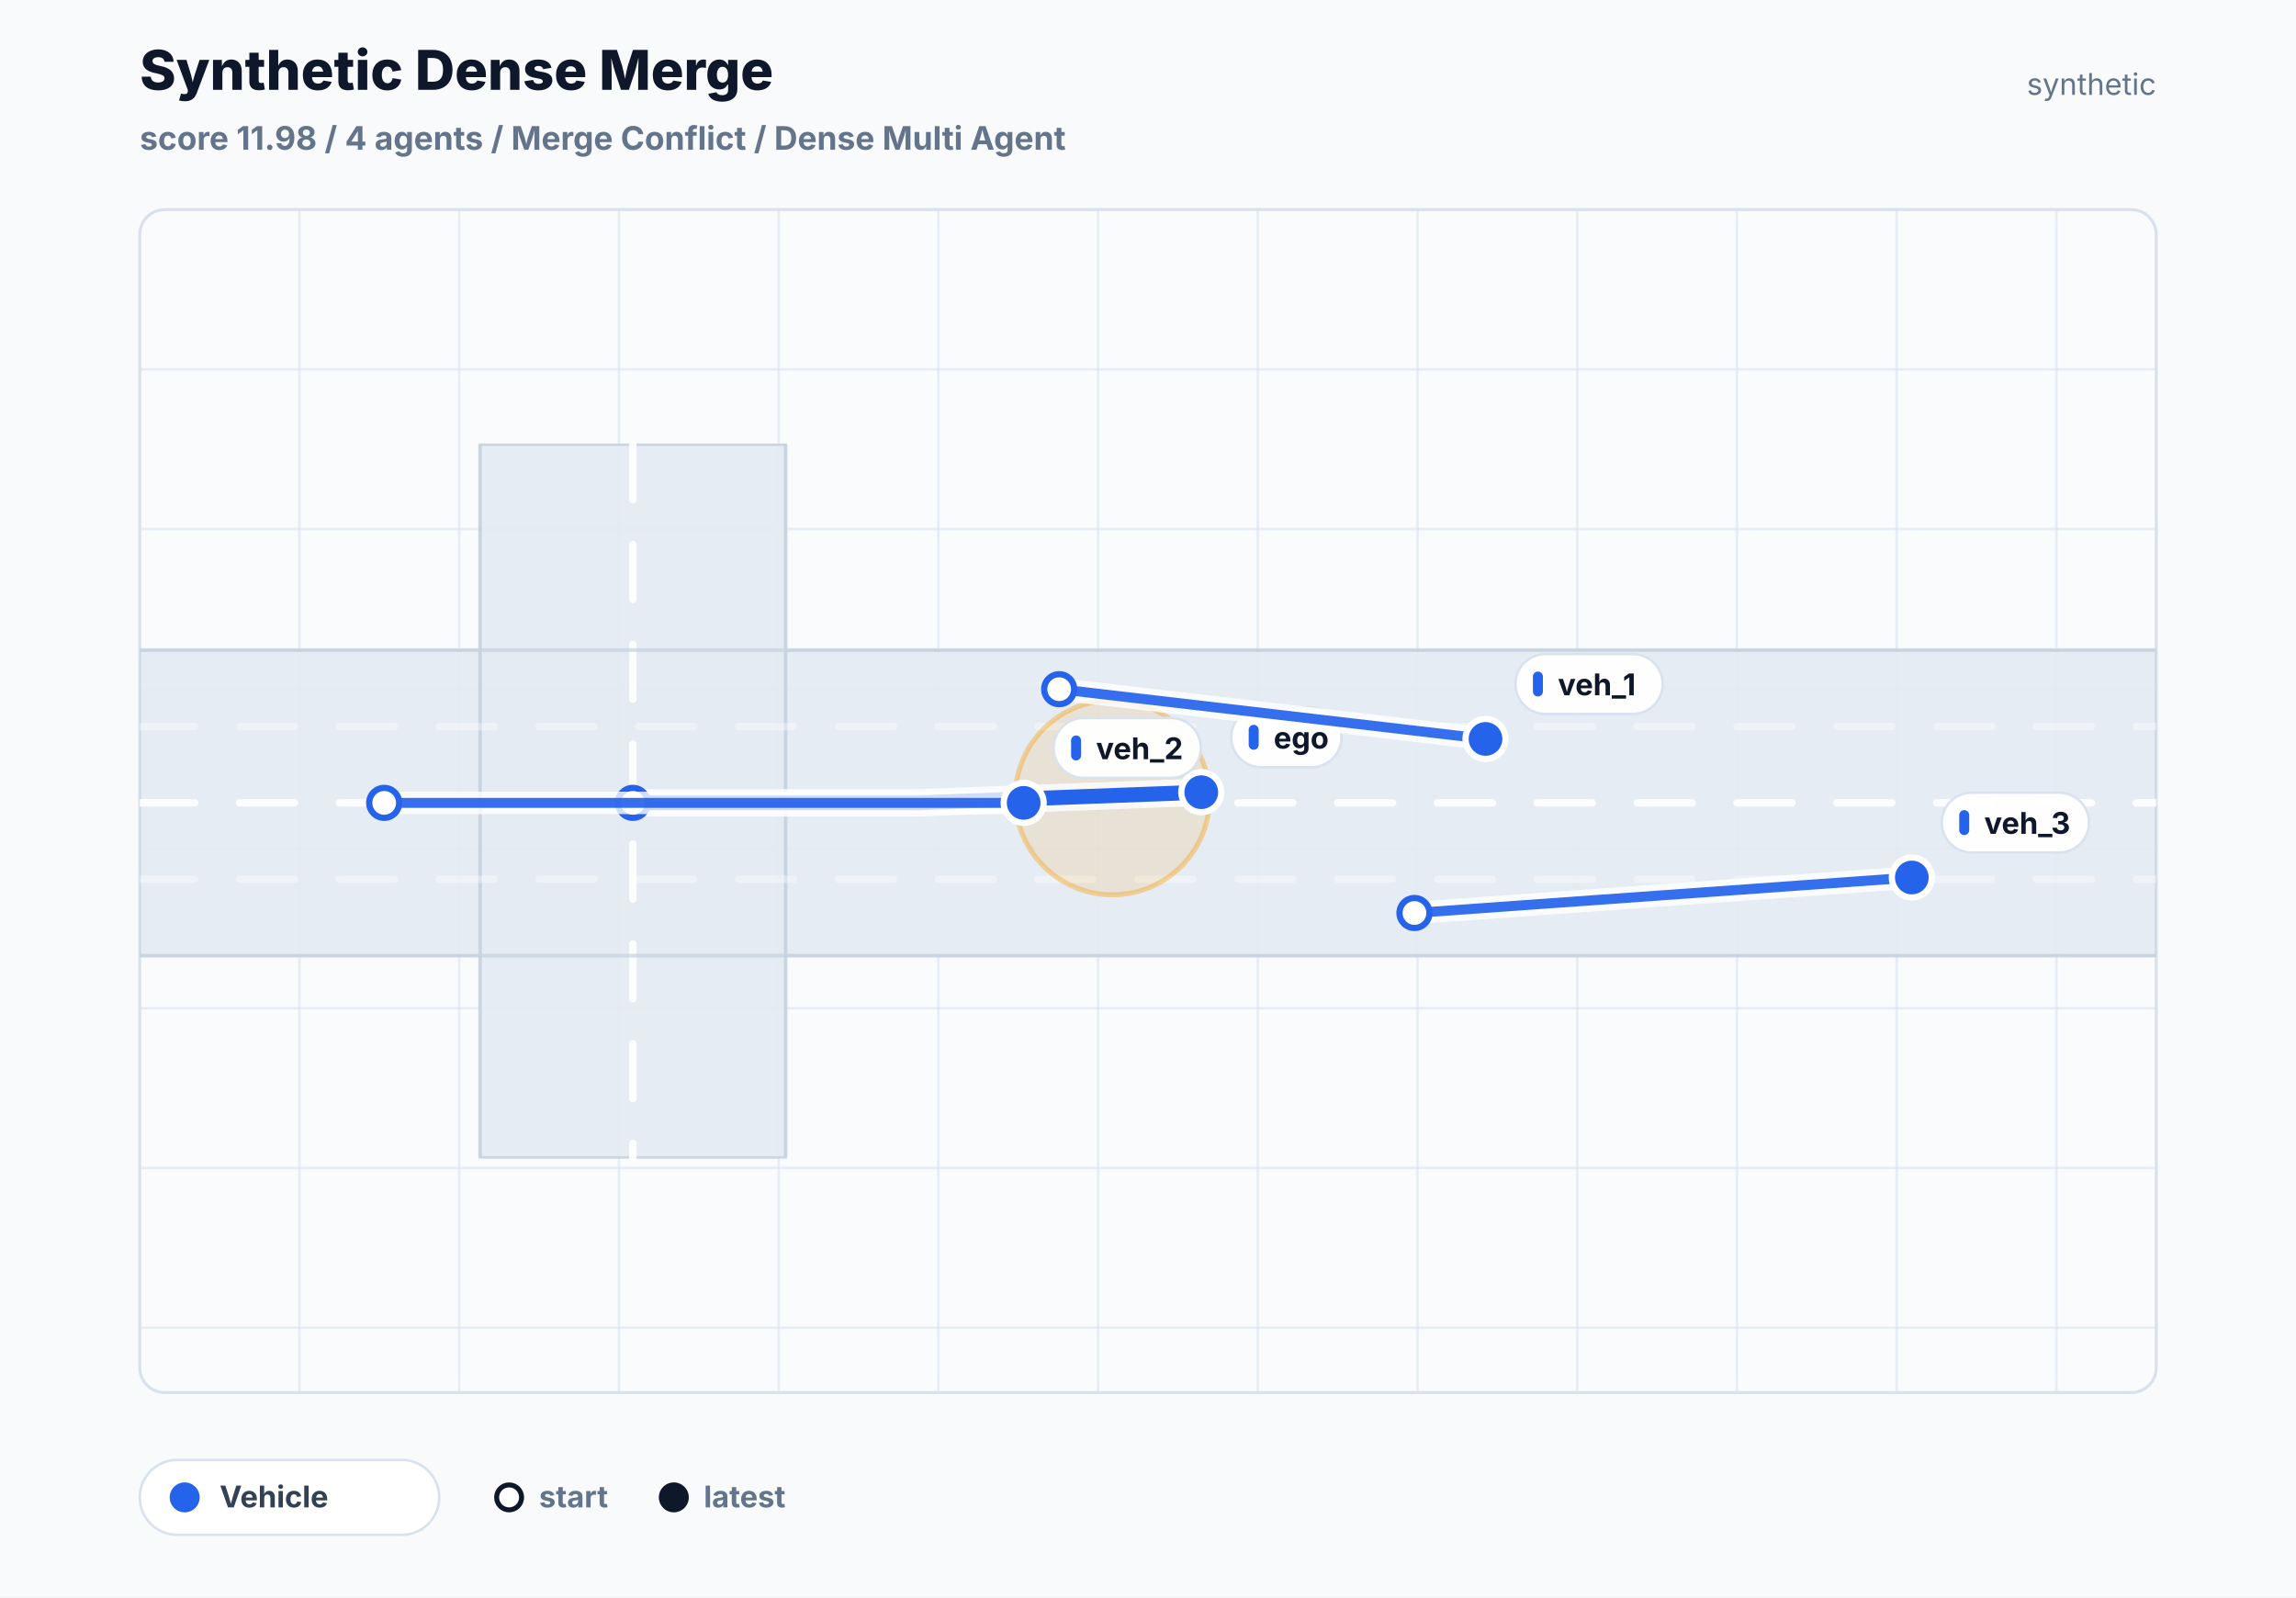
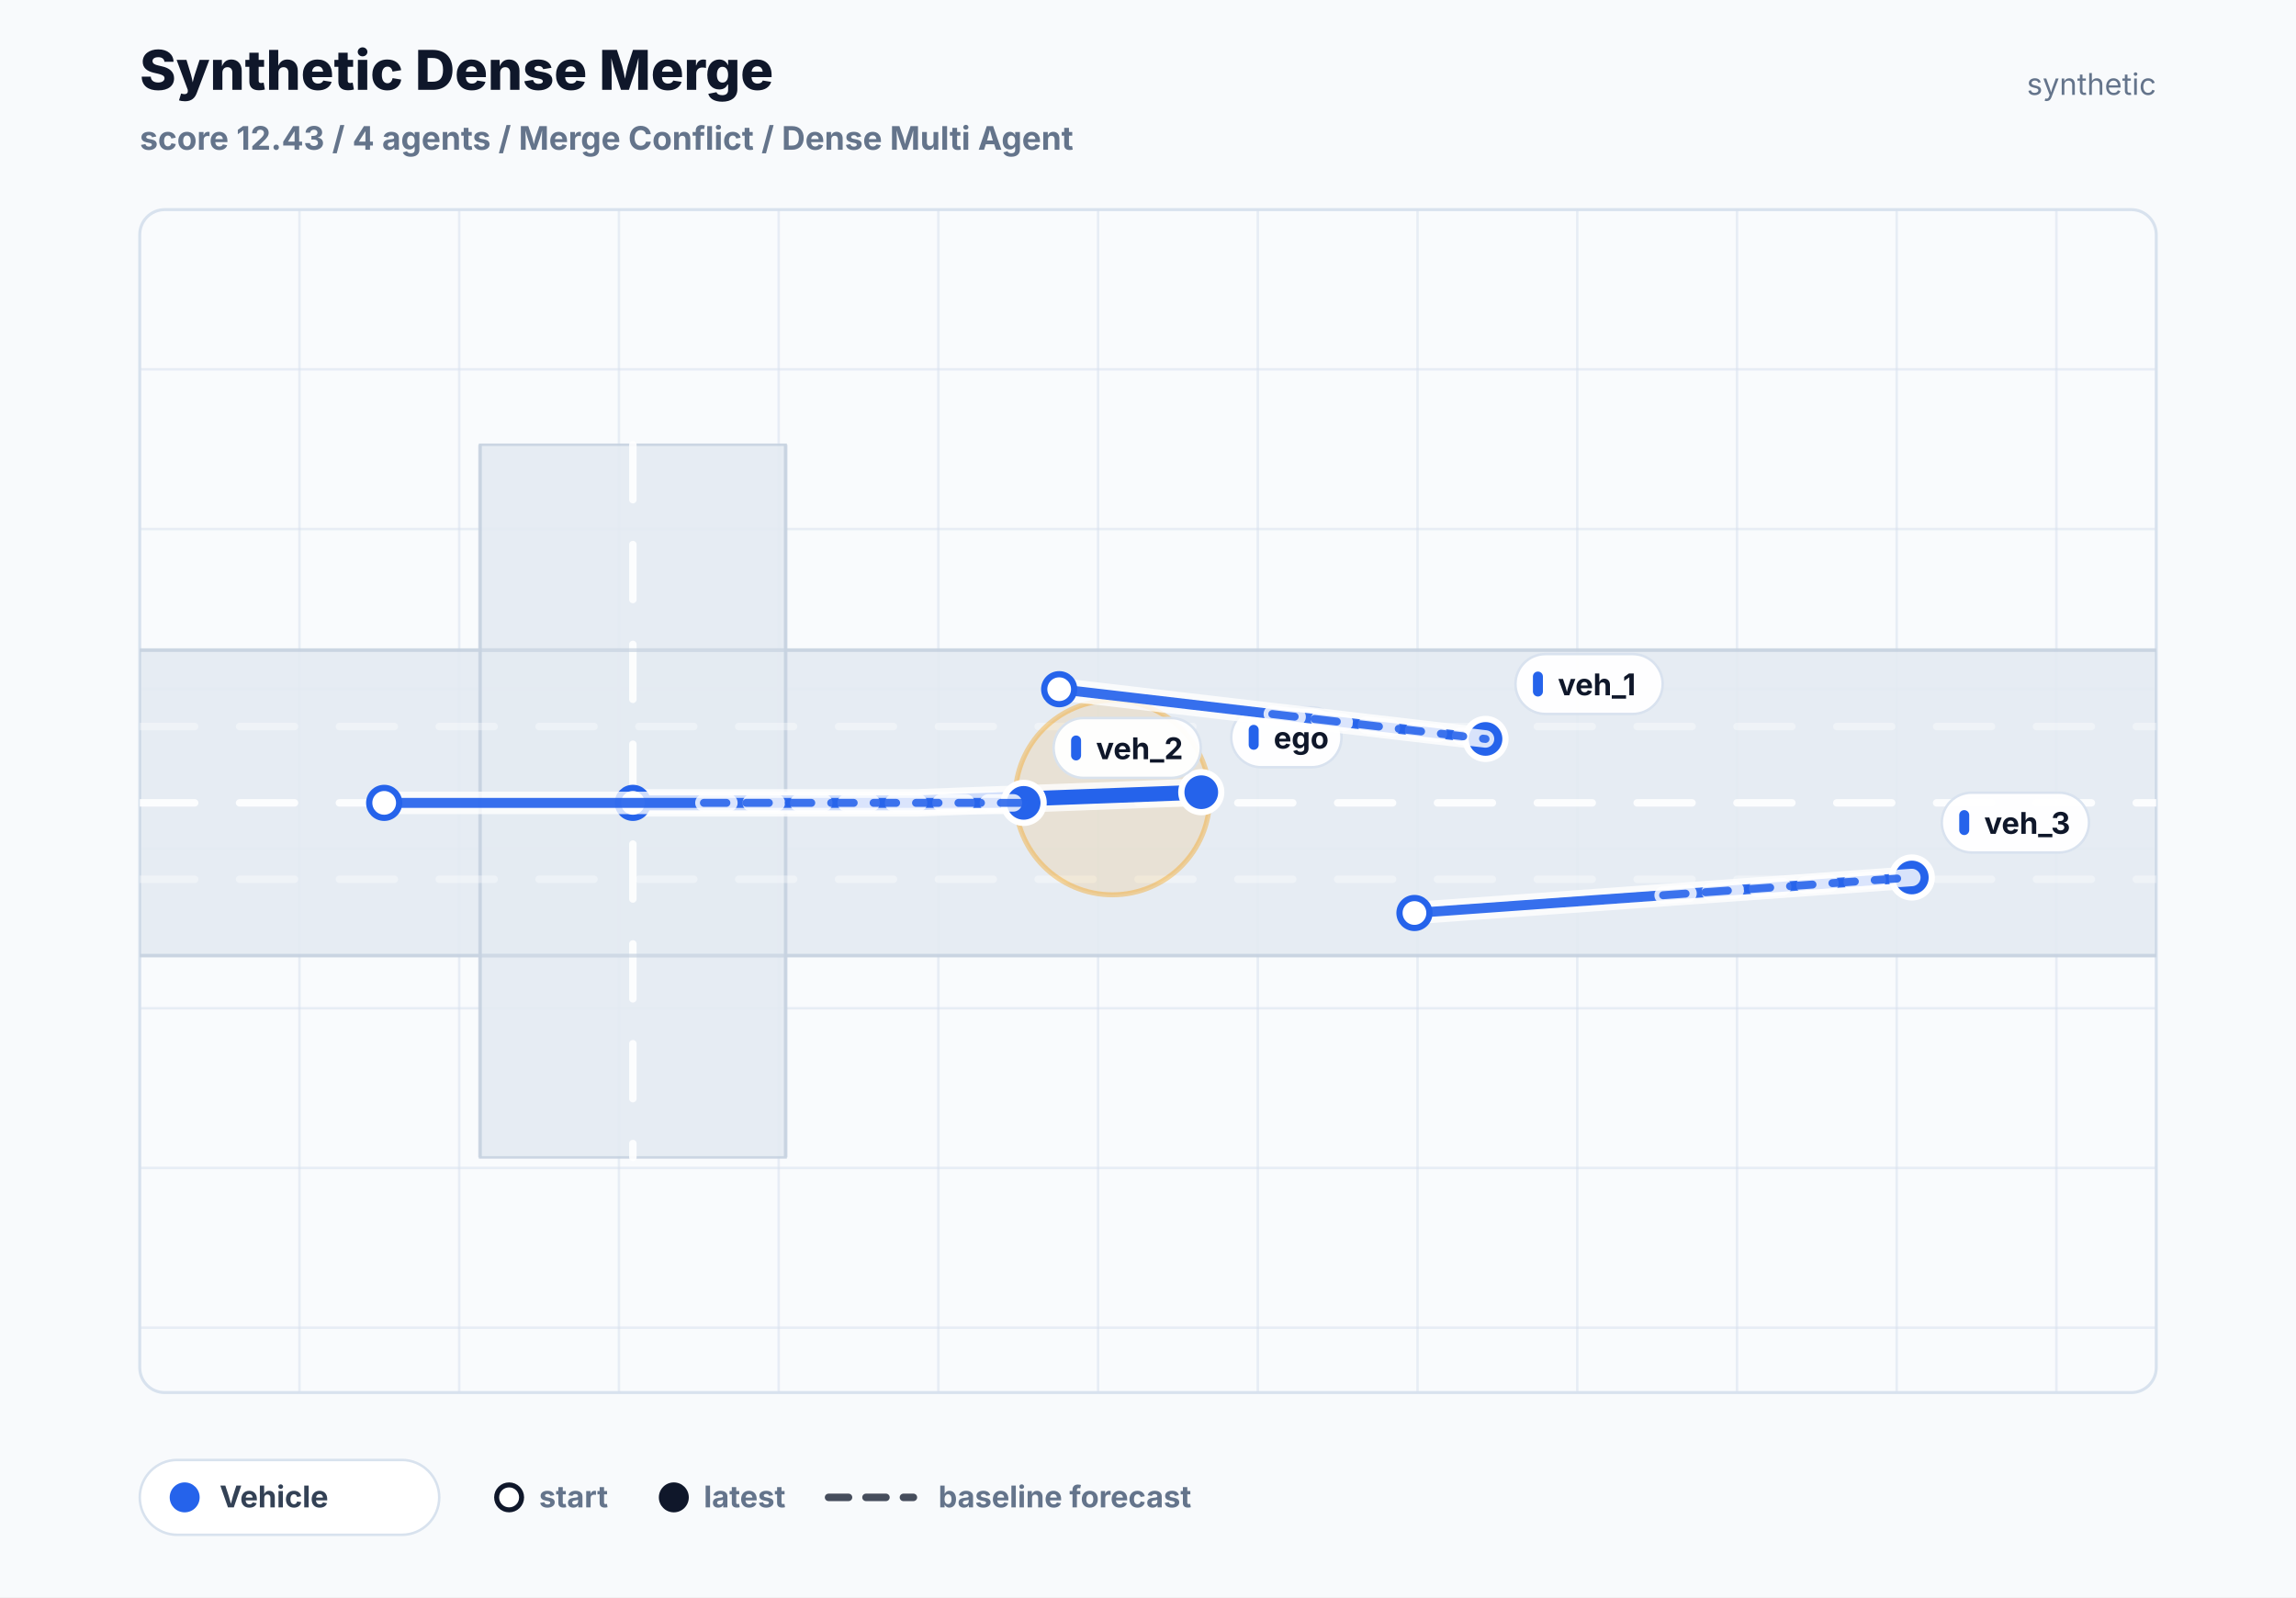
<svg xmlns="http://www.w3.org/2000/svg" width="920" height="640" viewBox="0 0 920 640" role="img">
  <defs>
    <clipPath id="scenario-plot-clip">
      <rect x="56" y="84" width="808" height="474" rx="10" />
    </clipPath>
  </defs>
  <rect x="0" y="0" width="920" height="640" fill="#f8fafc" />
  <text x="56" y="36" fill="#0f172a" font-size="22" font-family="Inter, Arial, sans-serif" font-weight="800">Synthetic Dense Merge</text>
-   <text x="56" y="60" fill="#64748b" font-size="13" font-family="Inter, Arial, sans-serif" font-weight="650">score 11.98 / 4 agents / Merge Conflict / Dense Multi Agent</text>
+   <text x="56" y="60" fill="#64748b" font-size="13" font-family="Inter, Arial, sans-serif" font-weight="650">score 12.43 / 4 agents / Merge Conflict / Dense Multi Agent</text>
  <text x="864" y="38" fill="#64748b" font-size="12" font-family="Inter, Arial, sans-serif" text-anchor="end">synthetic</text>
  <rect x="56" y="84" width="808" height="474" rx="10" fill="#f9fbfd" stroke="#d8e2ee" stroke-width="1.2" />
  <g clip-path="url(#scenario-plot-clip)">
    <line x1="120" y1="84" x2="120" y2="558" stroke="#d7e1ee" stroke-width="1" opacity="0.52" />
    <line x1="184" y1="84" x2="184" y2="558" stroke="#d7e1ee" stroke-width="1" opacity="0.52" />
    <line x1="248" y1="84" x2="248" y2="558" stroke="#d7e1ee" stroke-width="1" opacity="0.52" />
    <line x1="312" y1="84" x2="312" y2="558" stroke="#d7e1ee" stroke-width="1" opacity="0.52" />
    <line x1="376" y1="84" x2="376" y2="558" stroke="#d7e1ee" stroke-width="1" opacity="0.52" />
    <line x1="440" y1="84" x2="440" y2="558" stroke="#d7e1ee" stroke-width="1" opacity="0.52" />
    <line x1="504" y1="84" x2="504" y2="558" stroke="#d7e1ee" stroke-width="1" opacity="0.52" />
    <line x1="568" y1="84" x2="568" y2="558" stroke="#d7e1ee" stroke-width="1" opacity="0.52" />
    <line x1="632" y1="84" x2="632" y2="558" stroke="#d7e1ee" stroke-width="1" opacity="0.52" />
    <line x1="696" y1="84" x2="696" y2="558" stroke="#d7e1ee" stroke-width="1" opacity="0.52" />
    <line x1="760" y1="84" x2="760" y2="558" stroke="#d7e1ee" stroke-width="1" opacity="0.52" />
    <line x1="824" y1="84" x2="824" y2="558" stroke="#d7e1ee" stroke-width="1" opacity="0.52" />
    <line x1="56" y1="148" x2="864" y2="148" stroke="#d7e1ee" stroke-width="1" opacity="0.52" />
    <line x1="56" y1="212" x2="864" y2="212" stroke="#d7e1ee" stroke-width="1" opacity="0.52" />
    <line x1="56" y1="276" x2="864" y2="276" stroke="#d7e1ee" stroke-width="1" opacity="0.52" />
    <line x1="56" y1="340" x2="864" y2="340" stroke="#d7e1ee" stroke-width="1" opacity="0.52" />
    <line x1="56" y1="404" x2="864" y2="404" stroke="#d7e1ee" stroke-width="1" opacity="0.52" />
    <line x1="56" y1="468" x2="864" y2="468" stroke="#d7e1ee" stroke-width="1" opacity="0.52" />
    <line x1="56" y1="532" x2="864" y2="532" stroke="#d7e1ee" stroke-width="1" opacity="0.52" />
    <rect x="56.00" y="260.50" width="808.00" height="122.42" fill="#e4eaf2" stroke="#c7d3e1" stroke-width="1" opacity="0.92" />
    <rect x="192.37" y="178.22" width="122.42" height="285.56" fill="#e4eaf2" stroke="#c7d3e1" stroke-width="1" opacity="0.92" />
    <line x1="56.00" y1="321.71" x2="864.00" y2="321.71" stroke="#ffffff" stroke-width="3" stroke-linecap="round" stroke-dasharray="22 18" opacity="0.88" />
    <line x1="253.59" y1="178.22" x2="253.59" y2="463.78" stroke="#ffffff" stroke-width="3" stroke-linecap="round" stroke-dasharray="22 18" opacity="0.88" />
    <line x1="56.00" y1="260.50" x2="864.00" y2="260.50" stroke="#c7d3e1" stroke-width="1.5" opacity="0.72" />
    <line x1="56.00" y1="382.92" x2="864.00" y2="382.92" stroke="#c7d3e1" stroke-width="1.5" opacity="0.72" />
    <line x1="192.37" y1="178.22" x2="192.37" y2="463.78" stroke="#c7d3e1" stroke-width="1.5" opacity="0.72" />
    <line x1="314.80" y1="178.22" x2="314.80" y2="463.78" stroke="#c7d3e1" stroke-width="1.5" opacity="0.72" />
    <line x1="56.00" y1="291.11" x2="864.00" y2="291.11" stroke="#ffffff" stroke-width="3" stroke-linecap="round" stroke-dasharray="22 18" opacity="0.35" />
    <line x1="56.00" y1="352.32" x2="864.00" y2="352.32" stroke="#ffffff" stroke-width="3" stroke-linecap="round" stroke-dasharray="22 18" opacity="0.35" />
    <circle cx="445.76" cy="319.58" r="38.97" fill="#f59e0b" opacity="0.13" />
    <circle cx="445.76" cy="319.58" r="38.97" fill="none" stroke="#f59e0b" stroke-width="2" opacity="0.38" />
    <g class="track track-vehicle">
      <polyline points="253.59,321.71 367.47,321.71 481.35,317.44" fill="none" stroke="#ffffff" stroke-width="11" stroke-linecap="round" stroke-linejoin="round" opacity="0.78" />
      <polyline points="253.59,321.71 367.47,321.71 481.35,317.44" fill="none" stroke="#2563eb" stroke-width="6" stroke-linecap="round" stroke-linejoin="round" opacity="1.0" />
      <circle cx="253.59" cy="321.71" r="6" fill="#ffffff" stroke="#2563eb" stroke-width="2.5" />
      <circle cx="481.35" cy="317.44" r="8" fill="#2563eb" stroke="#ffffff" stroke-width="2.5" />
      <rect x="493.35" y="283.44" width="44.20" height="24.00" rx="12" fill="#ffffff" stroke="#d8e2ee" opacity="0.96" />
      <rect x="500.35" y="290.44" width="4" height="10" rx="2" fill="#2563eb" />
      <text x="510.35" y="299.94" fill="#0f172a" font-size="12" font-family="Inter, Arial, sans-serif" font-weight="750">ego</text>
    </g>
    <g class="track track-vehicle">
      <polyline points="424.41,276.16 509.82,286.12 595.24,296.09" fill="none" stroke="#ffffff" stroke-width="9" stroke-linecap="round" stroke-linejoin="round" opacity="0.78" />
      <polyline points="424.41,276.16 509.82,286.12 595.24,296.09" fill="none" stroke="#2563eb" stroke-width="4" stroke-linecap="round" stroke-linejoin="round" opacity="0.92" />
      <circle cx="424.41" cy="276.16" r="6" fill="#ffffff" stroke="#2563eb" stroke-width="2.5" />
      <circle cx="595.24" cy="296.09" r="8" fill="#2563eb" stroke="#ffffff" stroke-width="2.5" />
      <rect x="607.24" y="262.09" width="59.00" height="24.00" rx="12" fill="#ffffff" stroke="#d8e2ee" opacity="0.96" />
      <rect x="614.24" y="269.09" width="4" height="10" rx="2" fill="#2563eb" />
      <text x="624.24" y="278.59" fill="#0f172a" font-size="12" font-family="Inter, Arial, sans-serif" font-weight="750">veh_1</text>
    </g>
    <g class="track track-vehicle">
      <polyline points="153.94,321.71 282.06,321.71 410.18,321.71" fill="none" stroke="#ffffff" stroke-width="9" stroke-linecap="round" stroke-linejoin="round" opacity="0.78" />
      <polyline points="153.94,321.71 282.06,321.71 410.18,321.71" fill="none" stroke="#2563eb" stroke-width="4" stroke-linecap="round" stroke-linejoin="round" opacity="0.92" />
      <circle cx="153.94" cy="321.71" r="6" fill="#ffffff" stroke="#2563eb" stroke-width="2.5" />
      <circle cx="410.18" cy="321.71" r="8" fill="#2563eb" stroke="#ffffff" stroke-width="2.5" />
      <rect x="422.18" y="287.71" width="59.00" height="24.00" rx="12" fill="#ffffff" stroke="#d8e2ee" opacity="0.96" />
      <rect x="429.18" y="294.71" width="4" height="10" rx="2" fill="#2563eb" />
      <text x="439.18" y="304.21" fill="#0f172a" font-size="12" font-family="Inter, Arial, sans-serif" font-weight="750">veh_2</text>
    </g>
    <g class="track track-vehicle">
      <polyline points="566.77,365.84 666.41,358.72 766.06,351.61" fill="none" stroke="#ffffff" stroke-width="9" stroke-linecap="round" stroke-linejoin="round" opacity="0.78" />
      <polyline points="566.77,365.84 666.41,358.72 766.06,351.61" fill="none" stroke="#2563eb" stroke-width="4" stroke-linecap="round" stroke-linejoin="round" opacity="0.92" />
      <circle cx="566.77" cy="365.84" r="6" fill="#ffffff" stroke="#2563eb" stroke-width="2.5" />
      <circle cx="766.06" cy="351.61" r="8" fill="#2563eb" stroke="#ffffff" stroke-width="2.5" />
      <rect x="778.06" y="317.61" width="59.00" height="24.00" rx="12" fill="#ffffff" stroke="#d8e2ee" opacity="0.96" />
      <rect x="785.06" y="324.61" width="4" height="10" rx="2" fill="#2563eb" />
      <text x="795.06" y="334.11" fill="#0f172a" font-size="12" font-family="Inter, Arial, sans-serif" font-weight="750">veh_3</text>
    </g>
+     <g class="baseline-prediction prediction-vehicle">
+       <polyline points="509.82,286.12 595.24,296.09" fill="none" stroke="#ffffff" stroke-width="7" stroke-linecap="round" stroke-linejoin="round" stroke-dasharray="10 9" opacity="0.82" />
+       <polyline points="509.82,286.12 595.24,296.09" fill="none" stroke="#2563eb" stroke-width="3.2" stroke-linecap="round" stroke-linejoin="round" stroke-dasharray="9 8" opacity="0.88" />
+     </g>
+     <g class="baseline-prediction prediction-vehicle">
+       <polyline points="282.06,321.71 410.18,321.71" fill="none" stroke="#ffffff" stroke-width="7" stroke-linecap="round" stroke-linejoin="round" stroke-dasharray="10 9" opacity="0.82" />
+       <polyline points="282.06,321.71 410.18,321.71" fill="none" stroke="#2563eb" stroke-width="3.2" stroke-linecap="round" stroke-linejoin="round" stroke-dasharray="9 8" opacity="0.88" />
+     </g>
+     <g class="baseline-prediction prediction-vehicle">
+       <polyline points="666.41,358.72 766.06,351.61" fill="none" stroke="#ffffff" stroke-width="7" stroke-linecap="round" stroke-linejoin="round" stroke-dasharray="10 9" opacity="0.82" />
+       <polyline points="666.41,358.72 766.06,351.61" fill="none" stroke="#2563eb" stroke-width="3.2" stroke-linecap="round" stroke-linejoin="round" stroke-dasharray="9 8" opacity="0.88" />
+     </g>
  </g>
  <rect x="56" y="585" width="120" height="30" rx="15" fill="#ffffff" stroke="#d8e2ee" />
  <circle cx="74" cy="600" r="6" fill="#2563eb" />
  <text x="88" y="604" fill="#334155" font-size="12" font-family="Inter, Arial, sans-serif" font-weight="700">Vehicle</text>
  <circle cx="204" cy="600" r="5" fill="#ffffff" stroke="#0f172a" stroke-width="2" />
  <circle cx="270" cy="600" r="6" fill="#0f172a" />
  <text x="216" y="604" fill="#64748b" font-size="12" font-family="Inter, Arial, sans-serif" font-weight="700">start</text>
  <text x="282" y="604" fill="#64748b" font-size="12" font-family="Inter, Arial, sans-serif" font-weight="700">latest</text>
+   <line x1="332" y1="600" x2="366" y2="600" stroke="#0f172a" stroke-width="3" stroke-linecap="round" stroke-dasharray="8 7" opacity="0.76" />
+   <text x="376" y="604" fill="#64748b" font-size="12" font-family="Inter, Arial, sans-serif" font-weight="700">baseline forecast</text>
</svg>
